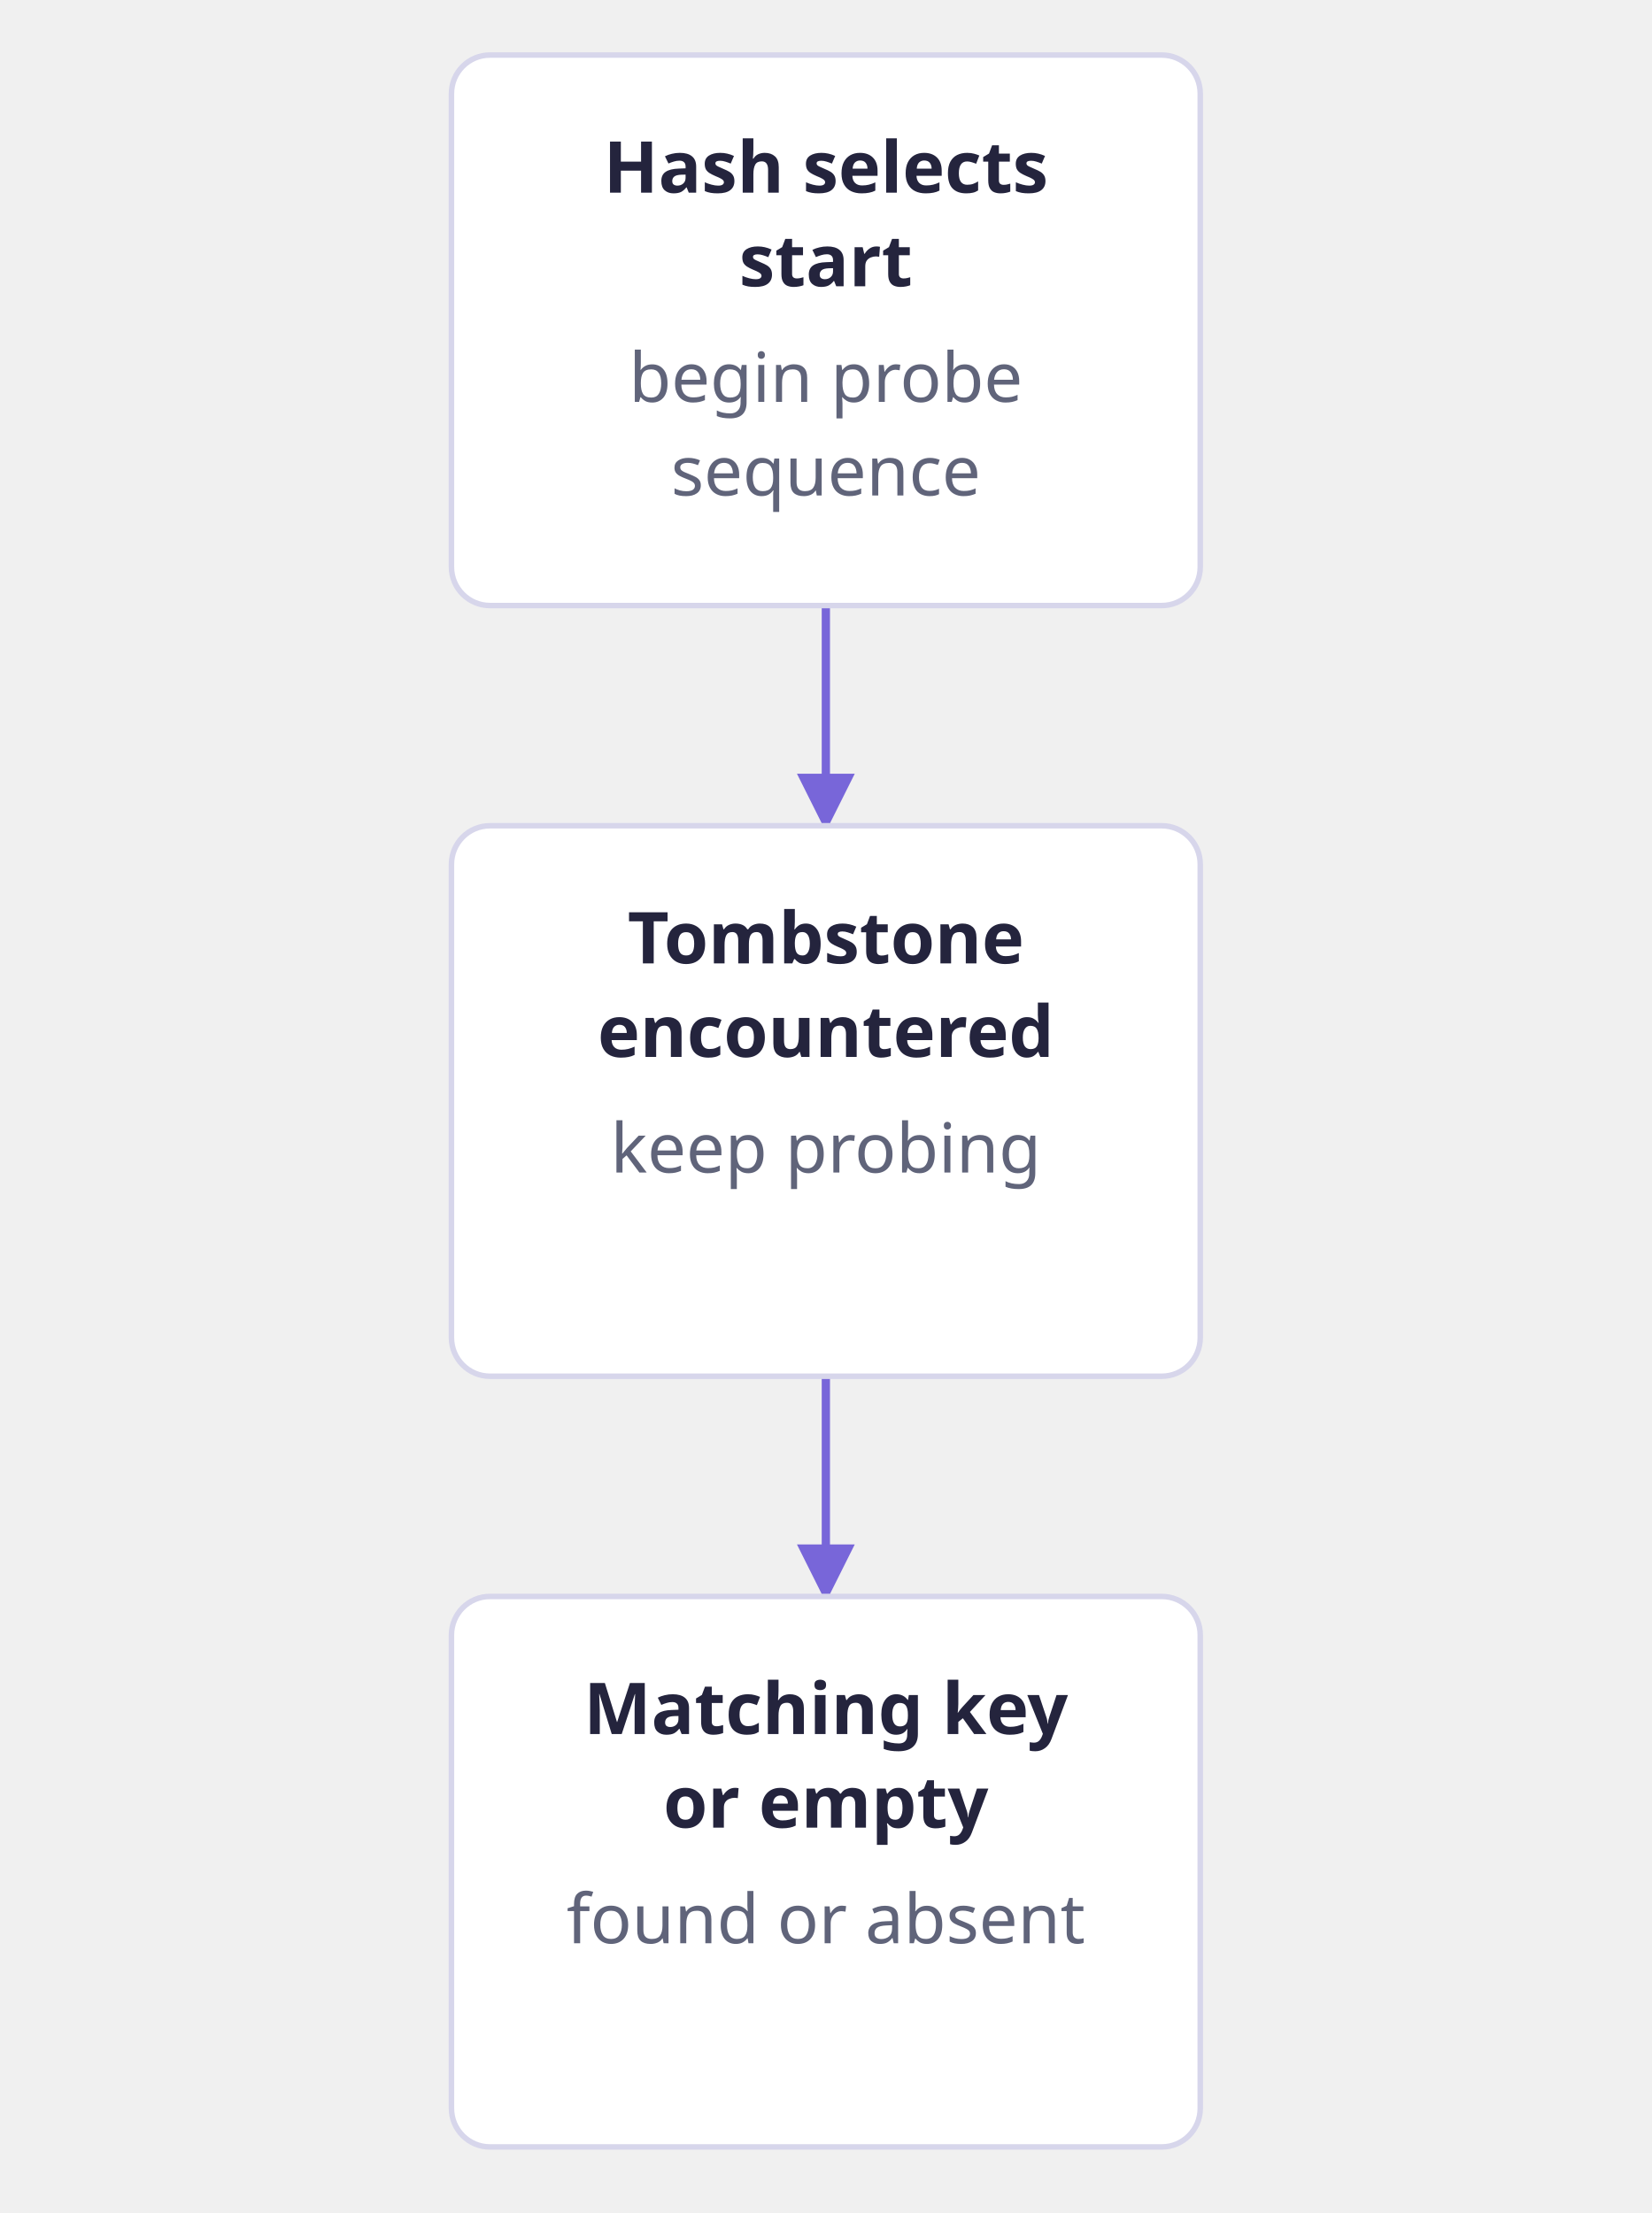
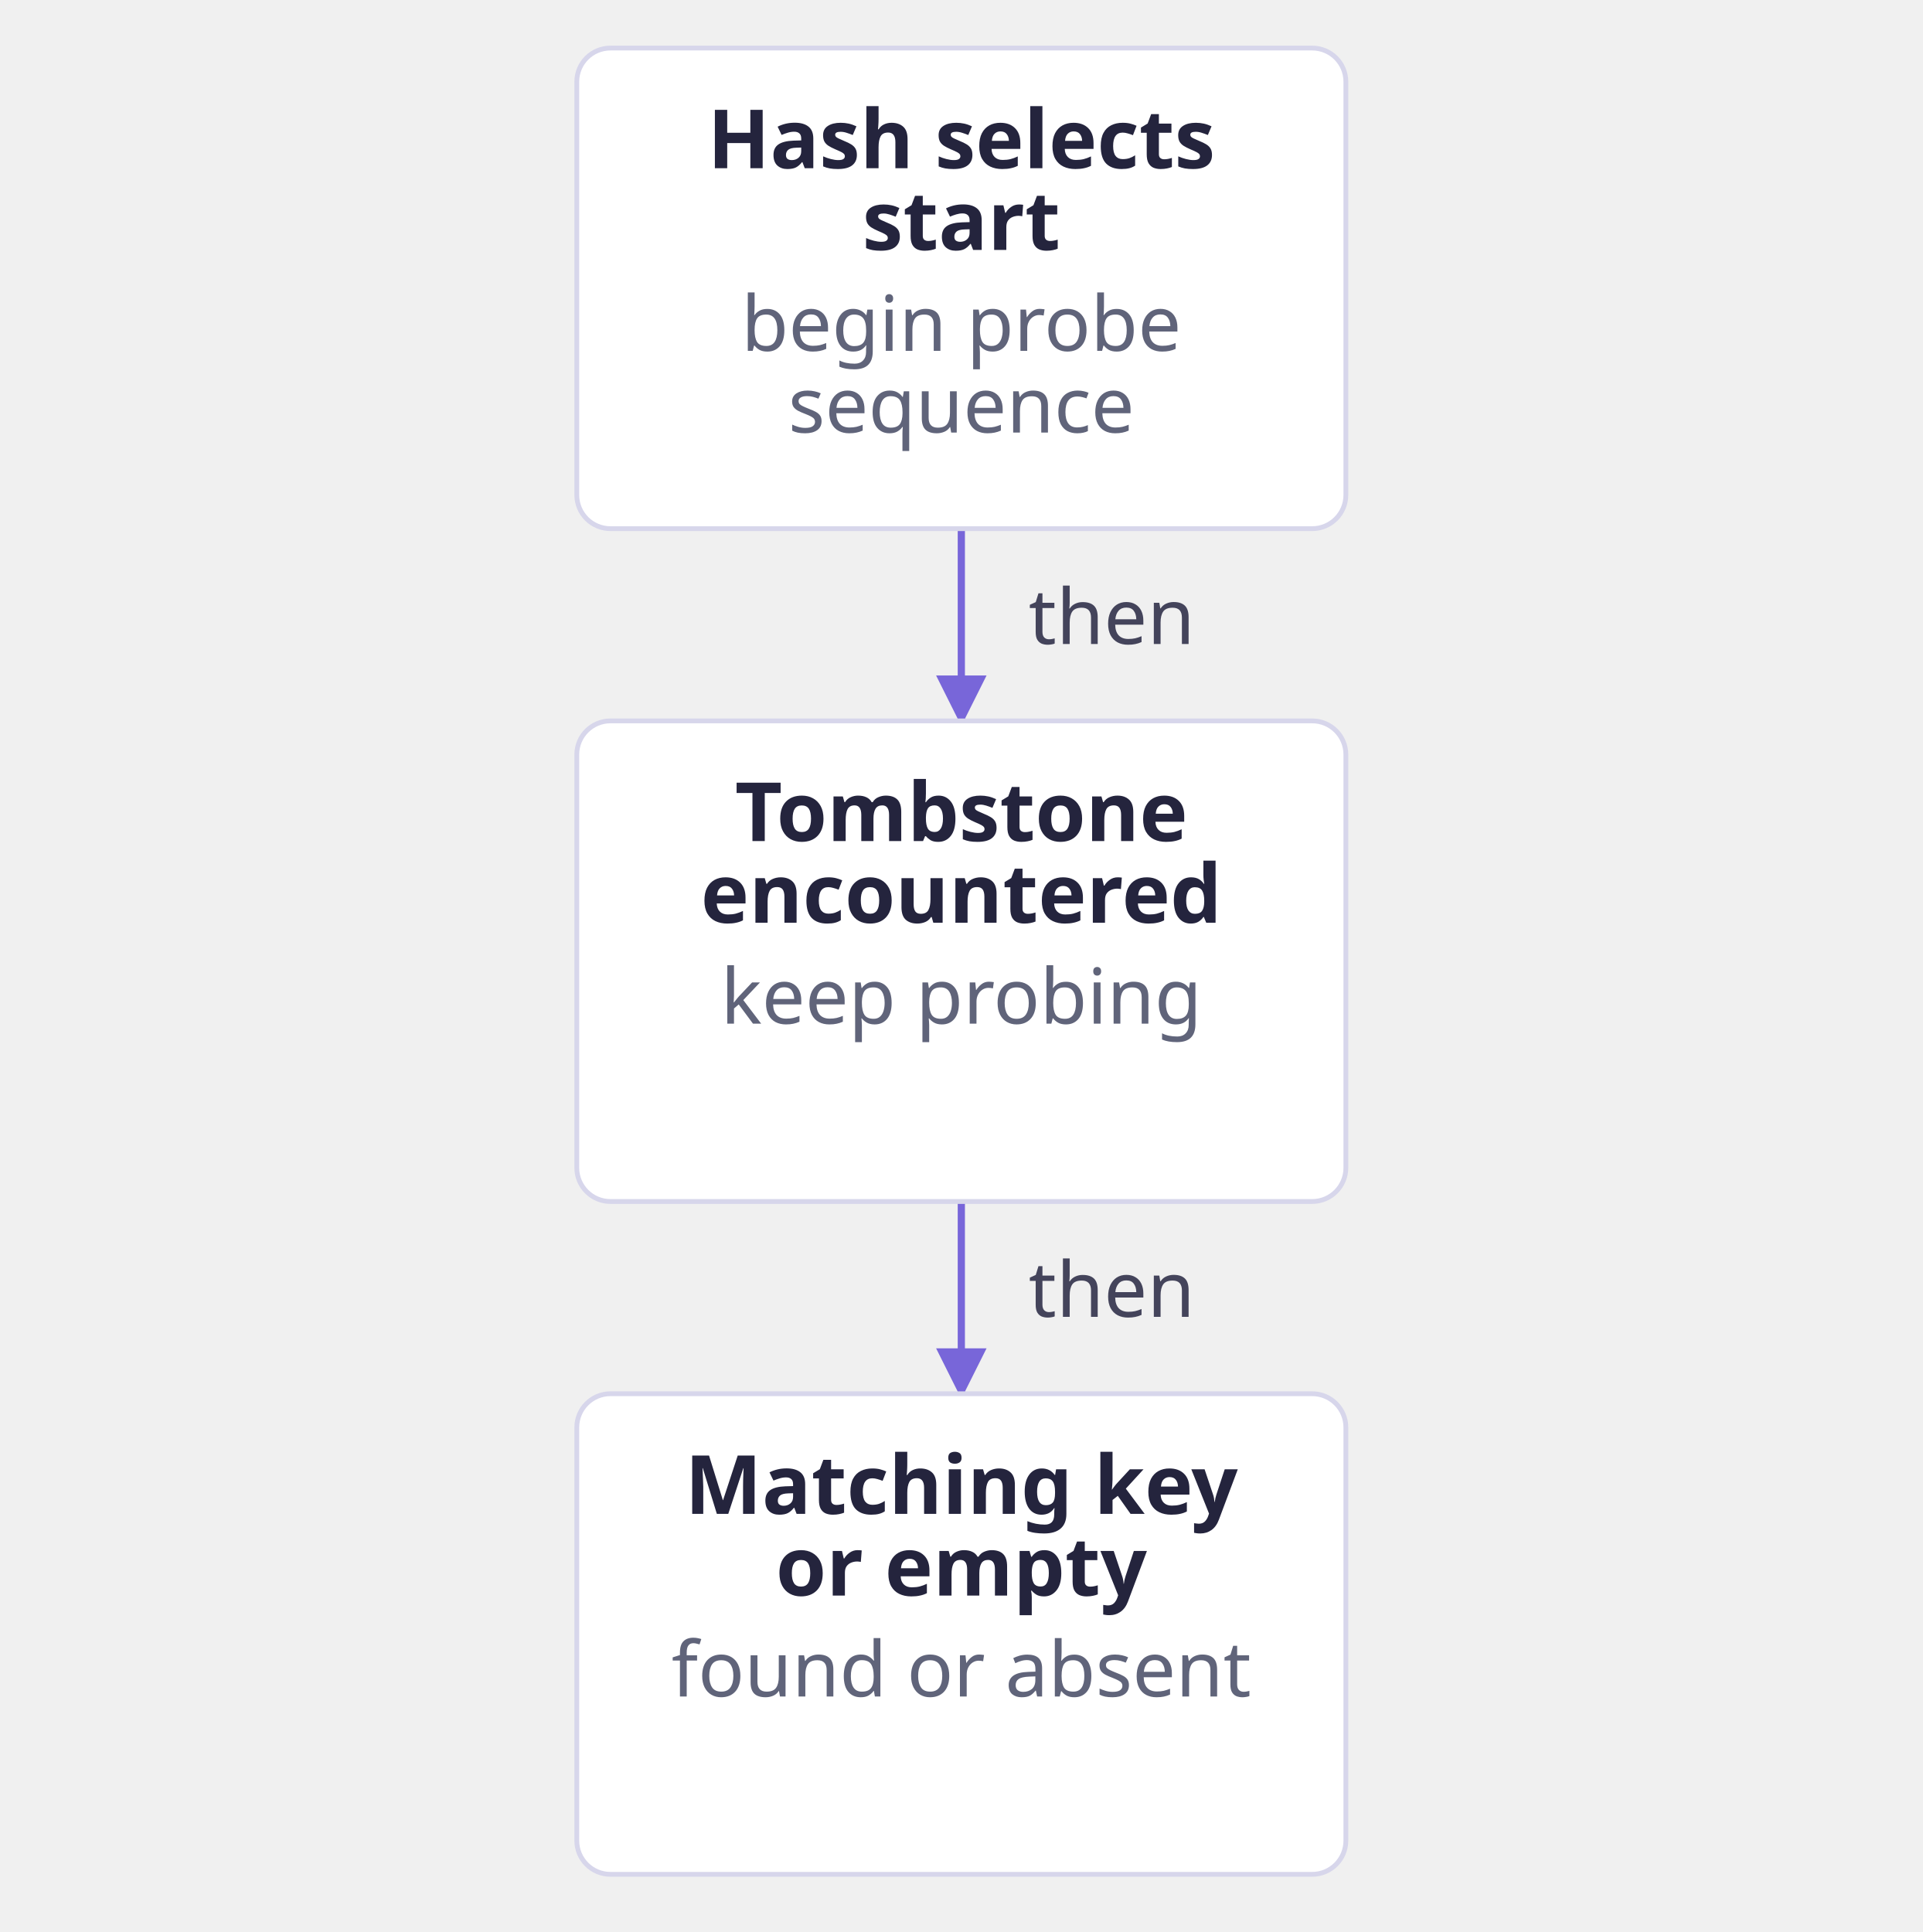
- <svg xmlns="http://www.w3.org/2000/svg" class="concept-svg" viewBox="0 0 300 402" role="img" aria-labelledby="concept-tombstones-title concept-tombstones-desc">
+ <svg xmlns="http://www.w3.org/2000/svg" class="concept-svg" width="400" height="402" viewBox="0 0 400 402" role="img" aria-labelledby="concept-tombstones-title concept-tombstones-desc">
  <defs>
    <marker id="concept-tombstones-arrow" viewBox="0 0 10 10" refX="9" refY="5" markerWidth="7" markerHeight="7" orient="auto-start-reverse">
      <path d="M 0 0 L 10 5 L 0 10 z" fill="#7866d9" />
    </marker>
  </defs>
-   <path d="M 150 110 L 150 150" stroke="#7866d9" stroke-width="1.5" marker-end="url(#concept-tombstones-arrow)" fill="none" />
-   <path d="M 150 250 L 150 290" stroke="#7866d9" stroke-width="1.5" marker-end="url(#concept-tombstones-arrow)" fill="none" />
+   <path d="M 200 110 L 200 150" stroke="#7866d9" stroke-width="1.5" marker-end="url(#concept-tombstones-arrow)" fill="none" />
+   <text x="214" y="134" text-anchor="start" fill="#44445b" font-family="system-ui,sans-serif" font-size="16">then</text>
+   <path d="M 200 250 L 200 290" stroke="#7866d9" stroke-width="1.5" marker-end="url(#concept-tombstones-arrow)" fill="none" />
+   <text x="214" y="274" text-anchor="start" fill="#44445b" font-family="system-ui,sans-serif" font-size="16">then</text>
  <g>
-     <rect x="82" y="10" width="136" height="100" rx="7" fill="#ffffff" stroke="#d7d6eb" />
-     <text x="150" y="35" text-anchor="middle" fill="#24243d" font-family="system-ui,sans-serif" font-size="13" font-weight="650">Hash selects</text>
-     <text x="150" y="52" text-anchor="middle" fill="#24243d" font-family="system-ui,sans-serif" font-size="13" font-weight="650">start</text>
-     <text x="150" y="73" text-anchor="middle" fill="#60647a" font-family="system-ui,sans-serif" font-size="12.5">begin probe</text>
-     <text x="150" y="90" text-anchor="middle" fill="#60647a" font-family="system-ui,sans-serif" font-size="12.5">sequence</text>
+     <rect x="120" y="10" width="160" height="100" rx="7" fill="#ffffff" stroke="#d7d6eb" />
+     <text x="200" y="35" text-anchor="middle" fill="#24243d" font-family="system-ui,sans-serif" font-size="17" font-weight="650">Hash selects</text>
+     <text x="200" y="52" text-anchor="middle" fill="#24243d" font-family="system-ui,sans-serif" font-size="17" font-weight="650">start</text>
+     <text x="200" y="73" text-anchor="middle" fill="#60647a" font-family="system-ui,sans-serif" font-size="16">begin probe</text>
+     <text x="200" y="90" text-anchor="middle" fill="#60647a" font-family="system-ui,sans-serif" font-size="16">sequence</text>
  </g>
  <g>
-     <rect x="82" y="150" width="136" height="100" rx="7" fill="#ffffff" stroke="#d7d6eb" />
-     <text x="150" y="175" text-anchor="middle" fill="#24243d" font-family="system-ui,sans-serif" font-size="13" font-weight="650">Tombstone</text>
-     <text x="150" y="192" text-anchor="middle" fill="#24243d" font-family="system-ui,sans-serif" font-size="13" font-weight="650">encountered</text>
-     <text x="150" y="213" text-anchor="middle" fill="#60647a" font-family="system-ui,sans-serif" font-size="12.5">keep probing</text>
+     <rect x="120" y="150" width="160" height="100" rx="7" fill="#ffffff" stroke="#d7d6eb" />
+     <text x="200" y="175" text-anchor="middle" fill="#24243d" font-family="system-ui,sans-serif" font-size="17" font-weight="650">Tombstone</text>
+     <text x="200" y="192" text-anchor="middle" fill="#24243d" font-family="system-ui,sans-serif" font-size="17" font-weight="650">encountered</text>
+     <text x="200" y="213" text-anchor="middle" fill="#60647a" font-family="system-ui,sans-serif" font-size="16">keep probing</text>
  </g>
  <g>
-     <rect x="82" y="290" width="136" height="100" rx="7" fill="#ffffff" stroke="#d7d6eb" />
-     <text x="150" y="315" text-anchor="middle" fill="#24243d" font-family="system-ui,sans-serif" font-size="13" font-weight="650">Matching key</text>
-     <text x="150" y="332" text-anchor="middle" fill="#24243d" font-family="system-ui,sans-serif" font-size="13" font-weight="650">or empty</text>
-     <text x="150" y="353" text-anchor="middle" fill="#60647a" font-family="system-ui,sans-serif" font-size="12.5">found or absent</text>
+     <rect x="120" y="290" width="160" height="100" rx="7" fill="#ffffff" stroke="#d7d6eb" />
+     <text x="200" y="315" text-anchor="middle" fill="#24243d" font-family="system-ui,sans-serif" font-size="17" font-weight="650">Matching key</text>
+     <text x="200" y="332" text-anchor="middle" fill="#24243d" font-family="system-ui,sans-serif" font-size="17" font-weight="650">or empty</text>
+     <text x="200" y="353" text-anchor="middle" fill="#60647a" font-family="system-ui,sans-serif" font-size="16">found or absent</text>
  </g>
</svg>
